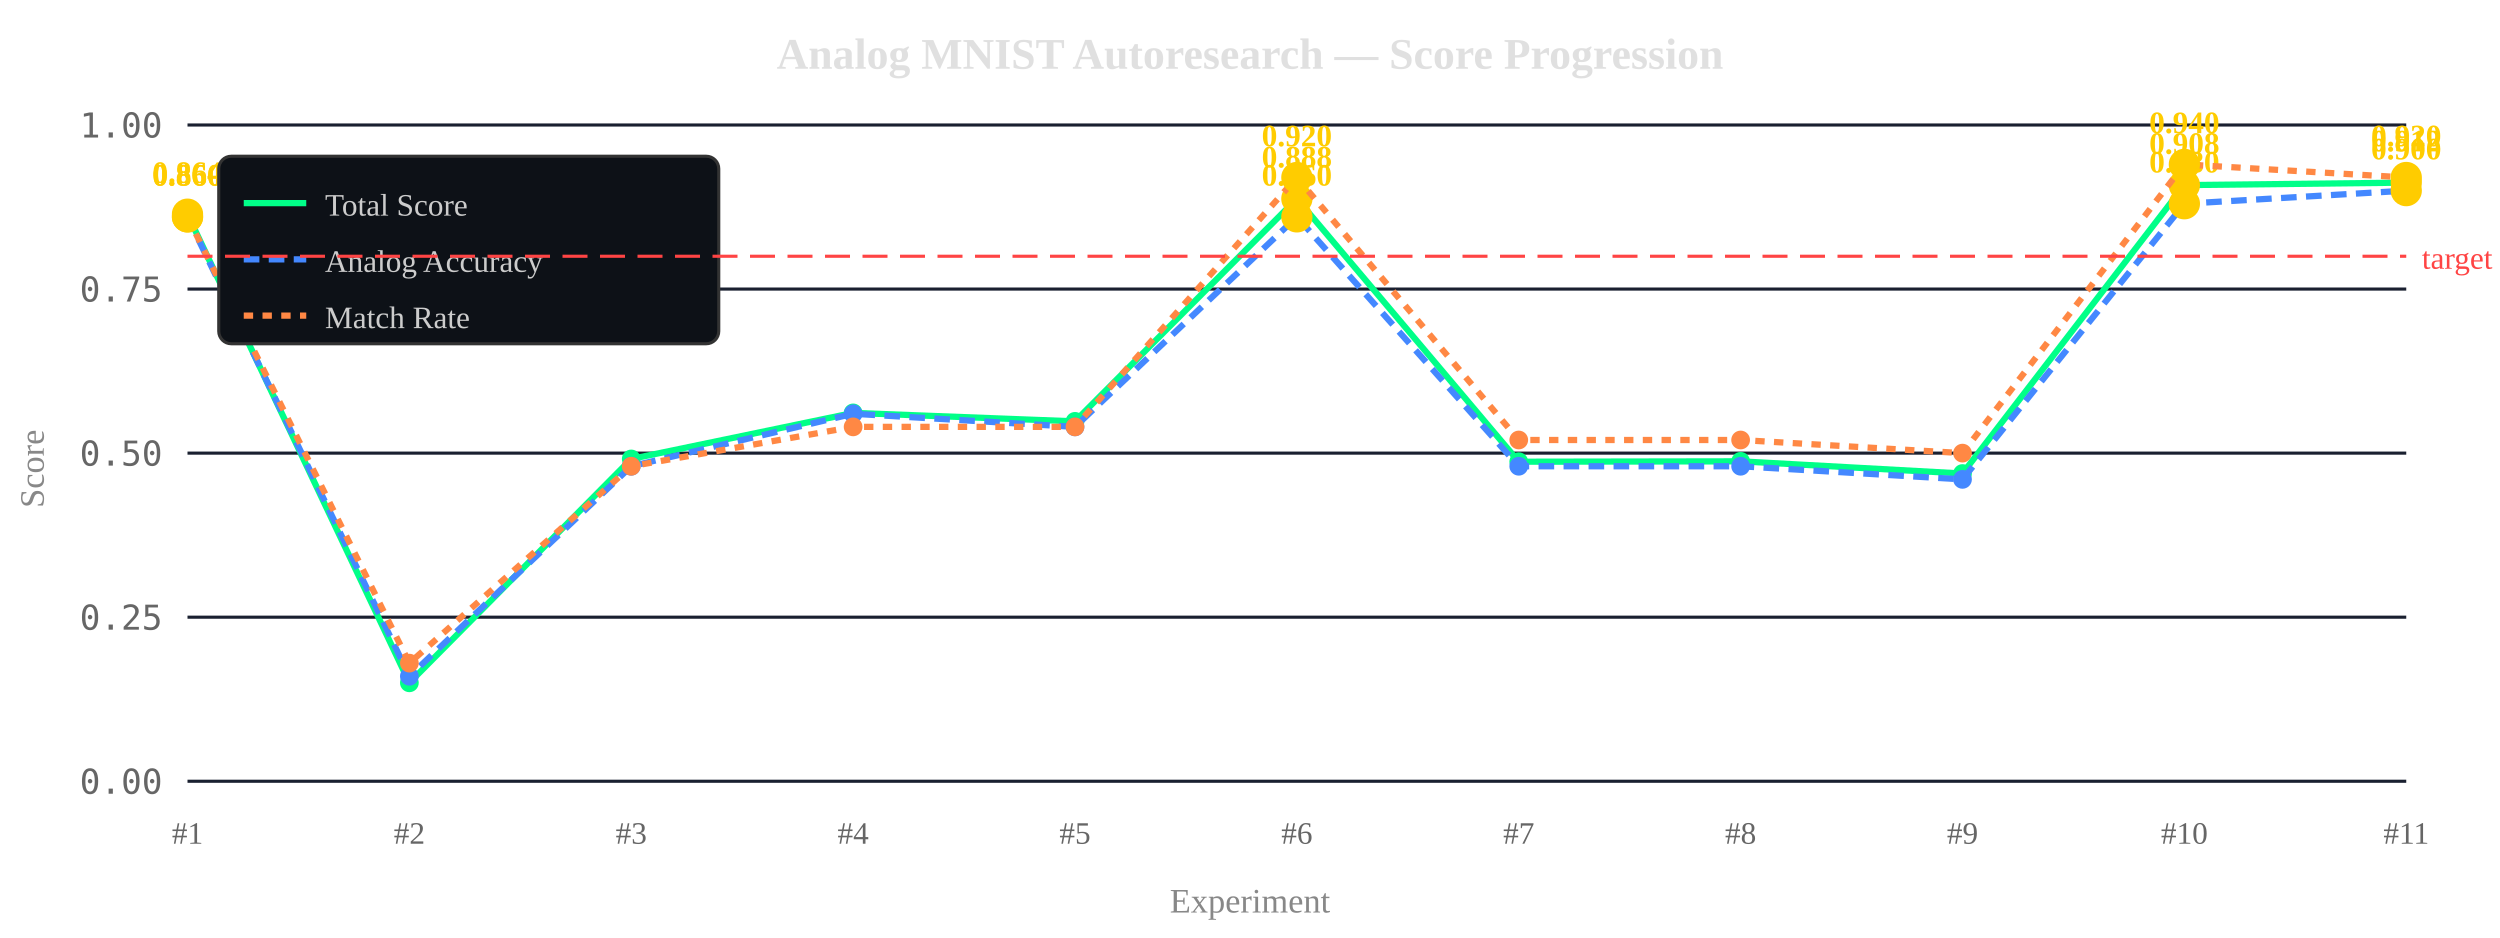
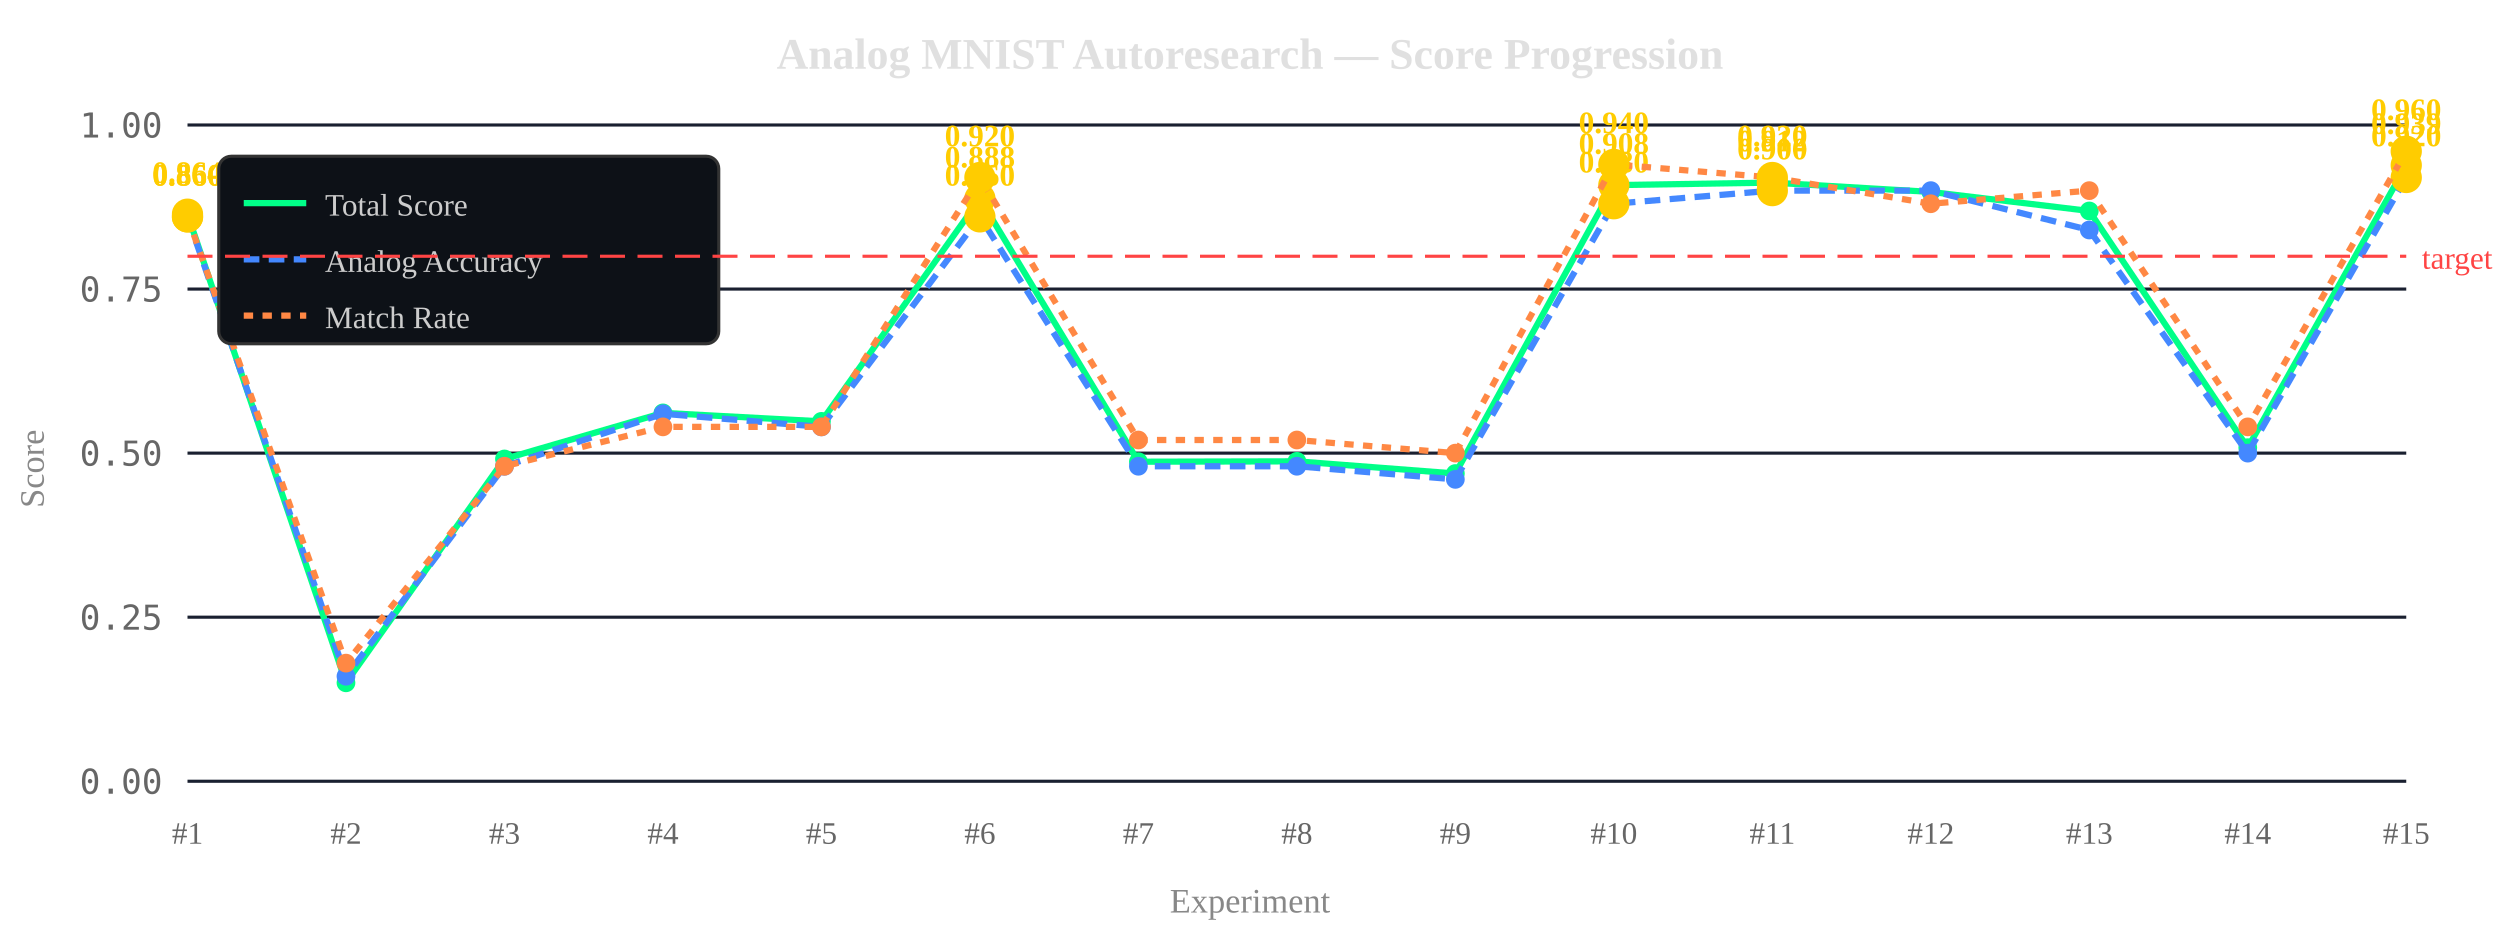
<svg xmlns="http://www.w3.org/2000/svg" width="800" height="300" style="background:#0d1117;border-radius:8px;">
  <text x="400.0" y="22" text-anchor="middle" fill="#e0e0e0" font-size="14" font-weight="bold">Analog MNIST Autoresearch — Score Progression</text>
  <line x1="60" y1="250.0" x2="770" y2="250.0" stroke="#1a2030" stroke-width="1" />
  <text x="52" y="254.0" text-anchor="end" fill="#666" font-size="11" font-family="monospace">0.00</text>
  <line x1="60" y1="197.5" x2="770" y2="197.5" stroke="#1a2030" stroke-width="1" />
  <text x="52" y="201.5" text-anchor="end" fill="#666" font-size="11" font-family="monospace">0.25</text>
  <line x1="60" y1="145.0" x2="770" y2="145.0" stroke="#1a2030" stroke-width="1" />
  <text x="52" y="149.0" text-anchor="end" fill="#666" font-size="11" font-family="monospace">0.50</text>
  <line x1="60" y1="92.5" x2="770" y2="92.5" stroke="#1a2030" stroke-width="1" />
  <text x="52" y="96.5" text-anchor="end" fill="#666" font-size="11" font-family="monospace">0.75</text>
  <line x1="60" y1="40.0" x2="770" y2="40.0" stroke="#1a2030" stroke-width="1" />
  <text x="52" y="44.0" text-anchor="end" fill="#666" font-size="11" font-family="monospace">1.00</text>
  <text x="60.0" y="270" text-anchor="middle" fill="#666" font-size="10">#1</text>
-   <text x="131.0" y="270" text-anchor="middle" fill="#666" font-size="10">#2</text>
-   <text x="202.0" y="270" text-anchor="middle" fill="#666" font-size="10">#3</text>
-   <text x="273.0" y="270" text-anchor="middle" fill="#666" font-size="10">#4</text>
-   <text x="344.0" y="270" text-anchor="middle" fill="#666" font-size="10">#5</text>
-   <text x="415.0" y="270" text-anchor="middle" fill="#666" font-size="10">#6</text>
-   <text x="486.0" y="270" text-anchor="middle" fill="#666" font-size="10">#7</text>
-   <text x="557.0" y="270" text-anchor="middle" fill="#666" font-size="10">#8</text>
-   <text x="628.0" y="270" text-anchor="middle" fill="#666" font-size="10">#9</text>
-   <text x="699.0" y="270" text-anchor="middle" fill="#666" font-size="10">#10</text>
-   <text x="770.0" y="270" text-anchor="middle" fill="#666" font-size="10">#11</text>
+   <text x="110.714" y="270" text-anchor="middle" fill="#666" font-size="10">#2</text>
+   <text x="161.429" y="270" text-anchor="middle" fill="#666" font-size="10">#3</text>
+   <text x="212.143" y="270" text-anchor="middle" fill="#666" font-size="10">#4</text>
+   <text x="262.857" y="270" text-anchor="middle" fill="#666" font-size="10">#5</text>
+   <text x="313.571" y="270" text-anchor="middle" fill="#666" font-size="10">#6</text>
+   <text x="364.286" y="270" text-anchor="middle" fill="#666" font-size="10">#7</text>
+   <text x="415.0" y="270" text-anchor="middle" fill="#666" font-size="10">#8</text>
+   <text x="465.714" y="270" text-anchor="middle" fill="#666" font-size="10">#9</text>
+   <text x="516.429" y="270" text-anchor="middle" fill="#666" font-size="10">#10</text>
+   <text x="567.143" y="270" text-anchor="middle" fill="#666" font-size="10">#11</text>
+   <text x="617.857" y="270" text-anchor="middle" fill="#666" font-size="10">#12</text>
+   <text x="668.571" y="270" text-anchor="middle" fill="#666" font-size="10">#13</text>
+   <text x="719.286" y="270" text-anchor="middle" fill="#666" font-size="10">#14</text>
+   <text x="770.0" y="270" text-anchor="middle" fill="#666" font-size="10">#15</text>
  <text x="400.0" y="292" text-anchor="middle" fill="#888" font-size="11">Experiment</text>
  <text x="14" y="150.0" text-anchor="middle" fill="#888" font-size="11" transform="rotate(-90,14,150.0)">Score</text>
-   <polyline points="60.0,68.539 131.0,218.5 202.0,146.869 273.0,132.127 344.0,134.836 415.0,63.583 486.0,147.751 557.0,147.625 628.0,151.531 699.0,59.236 770.0,58.438" fill="none" stroke="#00ff88" stroke-width="2" />
+   <polyline points="60.0,68.539 110.714,218.5 161.429,146.869 212.143,132.127 262.857,134.836 313.571,63.583 364.286,147.751 415.0,147.625 465.714,151.531 516.429,59.236 567.143,58.438 617.857,61.42 668.571,67.51 719.286,143.257 770.0,52.873" fill="none" stroke="#00ff88" stroke-width="2" />
  <circle cx="60.0" cy="68.539" r="5" fill="#ffcc00" />
  <text x="60.0" y="58.539" text-anchor="middle" fill="#ffcc00" font-size="10" font-weight="bold">0.864</text>
-   <circle cx="131.0" cy="218.5" r="3" fill="#00ff88" />
-   <circle cx="202.0" cy="146.869" r="3" fill="#00ff88" />
-   <circle cx="273.0" cy="132.127" r="3" fill="#00ff88" />
-   <circle cx="344.0" cy="134.836" r="3" fill="#00ff88" />
-   <circle cx="415.0" cy="63.583" r="5" fill="#ffcc00" />
-   <text x="415.0" y="53.583" text-anchor="middle" fill="#ffcc00" font-size="10" font-weight="bold">0.888</text>
-   <circle cx="486.0" cy="147.751" r="3" fill="#00ff88" />
-   <circle cx="557.0" cy="147.625" r="3" fill="#00ff88" />
-   <circle cx="628.0" cy="151.531" r="3" fill="#00ff88" />
-   <circle cx="699.0" cy="59.236" r="5" fill="#ffcc00" />
-   <text x="699.0" y="49.236" text-anchor="middle" fill="#ffcc00" font-size="10" font-weight="bold">0.908</text>
-   <circle cx="770.0" cy="58.438" r="5" fill="#ffcc00" />
-   <text x="770.0" y="48.438" text-anchor="middle" fill="#ffcc00" font-size="10" font-weight="bold">0.912</text>
-   <polyline points="60.0,69.4 131.0,216.4 202.0,149.2 273.0,132.4 344.0,136.6 415.0,69.4 486.0,149.2 557.0,149.2 628.0,153.4 699.0,65.2 770.0,61.0" fill="none" stroke="#4488ff" stroke-width="2" stroke-dasharray="5,3" />
+   <circle cx="110.714" cy="218.5" r="3" fill="#00ff88" />
+   <circle cx="161.429" cy="146.869" r="3" fill="#00ff88" />
+   <circle cx="212.143" cy="132.127" r="3" fill="#00ff88" />
+   <circle cx="262.857" cy="134.836" r="3" fill="#00ff88" />
+   <circle cx="313.571" cy="63.583" r="5" fill="#ffcc00" />
+   <text x="313.571" y="53.583" text-anchor="middle" fill="#ffcc00" font-size="10" font-weight="bold">0.888</text>
+   <circle cx="364.286" cy="147.751" r="3" fill="#00ff88" />
+   <circle cx="415.0" cy="147.625" r="3" fill="#00ff88" />
+   <circle cx="465.714" cy="151.531" r="3" fill="#00ff88" />
+   <circle cx="516.429" cy="59.236" r="5" fill="#ffcc00" />
+   <text x="516.429" y="49.236" text-anchor="middle" fill="#ffcc00" font-size="10" font-weight="bold">0.908</text>
+   <circle cx="567.143" cy="58.438" r="5" fill="#ffcc00" />
+   <text x="567.143" y="48.438" text-anchor="middle" fill="#ffcc00" font-size="10" font-weight="bold">0.912</text>
+   <circle cx="617.857" cy="61.42" r="3" fill="#00ff88" />
+   <circle cx="668.571" cy="67.51" r="3" fill="#00ff88" />
+   <circle cx="719.286" cy="143.257" r="3" fill="#00ff88" />
+   <circle cx="770.0" cy="52.873" r="5" fill="#ffcc00" />
+   <text x="770.0" y="42.873" text-anchor="middle" fill="#ffcc00" font-size="10" font-weight="bold">0.939</text>
+   <polyline points="60.0,69.4 110.714,216.4 161.429,149.2 212.143,132.4 262.857,136.6 313.571,69.4 364.286,149.2 415.0,149.2 465.714,153.4 516.429,65.2 567.143,61.0 617.857,61.0 668.571,73.6 719.286,145.0 770.0,56.8" fill="none" stroke="#4488ff" stroke-width="2" stroke-dasharray="5,3" />
  <circle cx="60.0" cy="69.4" r="5" fill="#ffcc00" />
  <text x="60.0" y="59.4" text-anchor="middle" fill="#ffcc00" font-size="10" font-weight="bold">0.860</text>
-   <circle cx="131.0" cy="216.4" r="3" fill="#4488ff" />
-   <circle cx="202.0" cy="149.2" r="3" fill="#4488ff" />
-   <circle cx="273.0" cy="132.4" r="3" fill="#4488ff" />
-   <circle cx="344.0" cy="136.6" r="3" fill="#4488ff" />
-   <circle cx="415.0" cy="69.4" r="5" fill="#ffcc00" />
-   <text x="415.0" y="59.4" text-anchor="middle" fill="#ffcc00" font-size="10" font-weight="bold">0.860</text>
-   <circle cx="486.0" cy="149.2" r="3" fill="#4488ff" />
-   <circle cx="557.0" cy="149.2" r="3" fill="#4488ff" />
-   <circle cx="628.0" cy="153.4" r="3" fill="#4488ff" />
-   <circle cx="699.0" cy="65.2" r="5" fill="#ffcc00" />
-   <text x="699.0" y="55.2" text-anchor="middle" fill="#ffcc00" font-size="10" font-weight="bold">0.880</text>
-   <circle cx="770.0" cy="61.0" r="5" fill="#ffcc00" />
-   <text x="770.0" y="51.0" text-anchor="middle" fill="#ffcc00" font-size="10" font-weight="bold">0.900</text>
-   <polyline points="60.0,69.4 131.0,212.2 202.0,149.2 273.0,136.6 344.0,136.6 415.0,56.8 486.0,140.8 557.0,140.8 628.0,145.0 699.0,52.6 770.0,56.8" fill="none" stroke="#ff8844" stroke-width="2" stroke-dasharray="3,3" />
+   <circle cx="110.714" cy="216.4" r="3" fill="#4488ff" />
+   <circle cx="161.429" cy="149.2" r="3" fill="#4488ff" />
+   <circle cx="212.143" cy="132.4" r="3" fill="#4488ff" />
+   <circle cx="262.857" cy="136.6" r="3" fill="#4488ff" />
+   <circle cx="313.571" cy="69.4" r="5" fill="#ffcc00" />
+   <text x="313.571" y="59.4" text-anchor="middle" fill="#ffcc00" font-size="10" font-weight="bold">0.860</text>
+   <circle cx="364.286" cy="149.2" r="3" fill="#4488ff" />
+   <circle cx="415.0" cy="149.2" r="3" fill="#4488ff" />
+   <circle cx="465.714" cy="153.4" r="3" fill="#4488ff" />
+   <circle cx="516.429" cy="65.2" r="5" fill="#ffcc00" />
+   <text x="516.429" y="55.2" text-anchor="middle" fill="#ffcc00" font-size="10" font-weight="bold">0.880</text>
+   <circle cx="567.143" cy="61.0" r="5" fill="#ffcc00" />
+   <text x="567.143" y="51.0" text-anchor="middle" fill="#ffcc00" font-size="10" font-weight="bold">0.900</text>
+   <circle cx="617.857" cy="61.0" r="3" fill="#4488ff" />
+   <circle cx="668.571" cy="73.6" r="3" fill="#4488ff" />
+   <circle cx="719.286" cy="145.0" r="3" fill="#4488ff" />
+   <circle cx="770.0" cy="56.8" r="5" fill="#ffcc00" />
+   <text x="770.0" y="46.8" text-anchor="middle" fill="#ffcc00" font-size="10" font-weight="bold">0.920</text>
+   <polyline points="60.0,69.4 110.714,212.2 161.429,149.2 212.143,136.6 262.857,136.6 313.571,56.8 364.286,140.8 415.0,140.8 465.714,145.0 516.429,52.6 567.143,56.8 617.857,65.2 668.571,61.0 719.286,136.6 770.0,48.4" fill="none" stroke="#ff8844" stroke-width="2" stroke-dasharray="3,3" />
  <circle cx="60.0" cy="69.4" r="5" fill="#ffcc00" />
  <text x="60.0" y="59.4" text-anchor="middle" fill="#ffcc00" font-size="10" font-weight="bold">0.860</text>
-   <circle cx="131.0" cy="212.2" r="3" fill="#ff8844" />
-   <circle cx="202.0" cy="149.2" r="3" fill="#ff8844" />
-   <circle cx="273.0" cy="136.6" r="3" fill="#ff8844" />
-   <circle cx="344.0" cy="136.6" r="3" fill="#ff8844" />
-   <circle cx="415.0" cy="56.8" r="5" fill="#ffcc00" />
-   <text x="415.0" y="46.8" text-anchor="middle" fill="#ffcc00" font-size="10" font-weight="bold">0.920</text>
-   <circle cx="486.0" cy="140.8" r="3" fill="#ff8844" />
-   <circle cx="557.0" cy="140.8" r="3" fill="#ff8844" />
-   <circle cx="628.0" cy="145.0" r="3" fill="#ff8844" />
-   <circle cx="699.0" cy="52.6" r="5" fill="#ffcc00" />
-   <text x="699.0" y="42.6" text-anchor="middle" fill="#ffcc00" font-size="10" font-weight="bold">0.940</text>
-   <circle cx="770.0" cy="56.8" r="5" fill="#ffcc00" />
-   <text x="770.0" y="46.8" text-anchor="middle" fill="#ffcc00" font-size="10" font-weight="bold">0.920</text>
+   <circle cx="110.714" cy="212.2" r="3" fill="#ff8844" />
+   <circle cx="161.429" cy="149.2" r="3" fill="#ff8844" />
+   <circle cx="212.143" cy="136.6" r="3" fill="#ff8844" />
+   <circle cx="262.857" cy="136.6" r="3" fill="#ff8844" />
+   <circle cx="313.571" cy="56.8" r="5" fill="#ffcc00" />
+   <text x="313.571" y="46.8" text-anchor="middle" fill="#ffcc00" font-size="10" font-weight="bold">0.920</text>
+   <circle cx="364.286" cy="140.8" r="3" fill="#ff8844" />
+   <circle cx="415.0" cy="140.8" r="3" fill="#ff8844" />
+   <circle cx="465.714" cy="145.0" r="3" fill="#ff8844" />
+   <circle cx="516.429" cy="52.6" r="5" fill="#ffcc00" />
+   <text x="516.429" y="42.6" text-anchor="middle" fill="#ffcc00" font-size="10" font-weight="bold">0.940</text>
+   <circle cx="567.143" cy="56.8" r="5" fill="#ffcc00" />
+   <text x="567.143" y="46.8" text-anchor="middle" fill="#ffcc00" font-size="10" font-weight="bold">0.920</text>
+   <circle cx="617.857" cy="65.2" r="3" fill="#ff8844" />
+   <circle cx="668.571" cy="61.0" r="3" fill="#ff8844" />
+   <circle cx="719.286" cy="136.6" r="3" fill="#ff8844" />
+   <circle cx="770.0" cy="48.4" r="5" fill="#ffcc00" />
+   <text x="770.0" y="38.4" text-anchor="middle" fill="#ffcc00" font-size="10" font-weight="bold">0.960</text>
  <rect x="70" y="50" width="160" height="60" rx="4" fill="#0d1117" stroke="#333" />
  <line x1="78" y1="65" x2="98" y2="65" stroke="#00ff88" stroke-width="2" />
  <text x="104" y="69" fill="#ccc" font-size="10">Total Score</text>
  <line x1="78" y1="83" x2="98" y2="83" stroke="#4488ff" stroke-width="2" stroke-dasharray="5,3" />
  <text x="104" y="87" fill="#ccc" font-size="10">Analog Accuracy</text>
  <line x1="78" y1="101" x2="98" y2="101" stroke="#ff8844" stroke-width="2" stroke-dasharray="3,3" />
  <text x="104" y="105" fill="#ccc" font-size="10">Match Rate</text>
  <line x1="60" y1="82.0" x2="770" y2="82.0" stroke="#ff4444" stroke-width="1" stroke-dasharray="8,4" />
  <text x="775" y="86.0" fill="#ff4444" font-size="10">target</text>
</svg>
